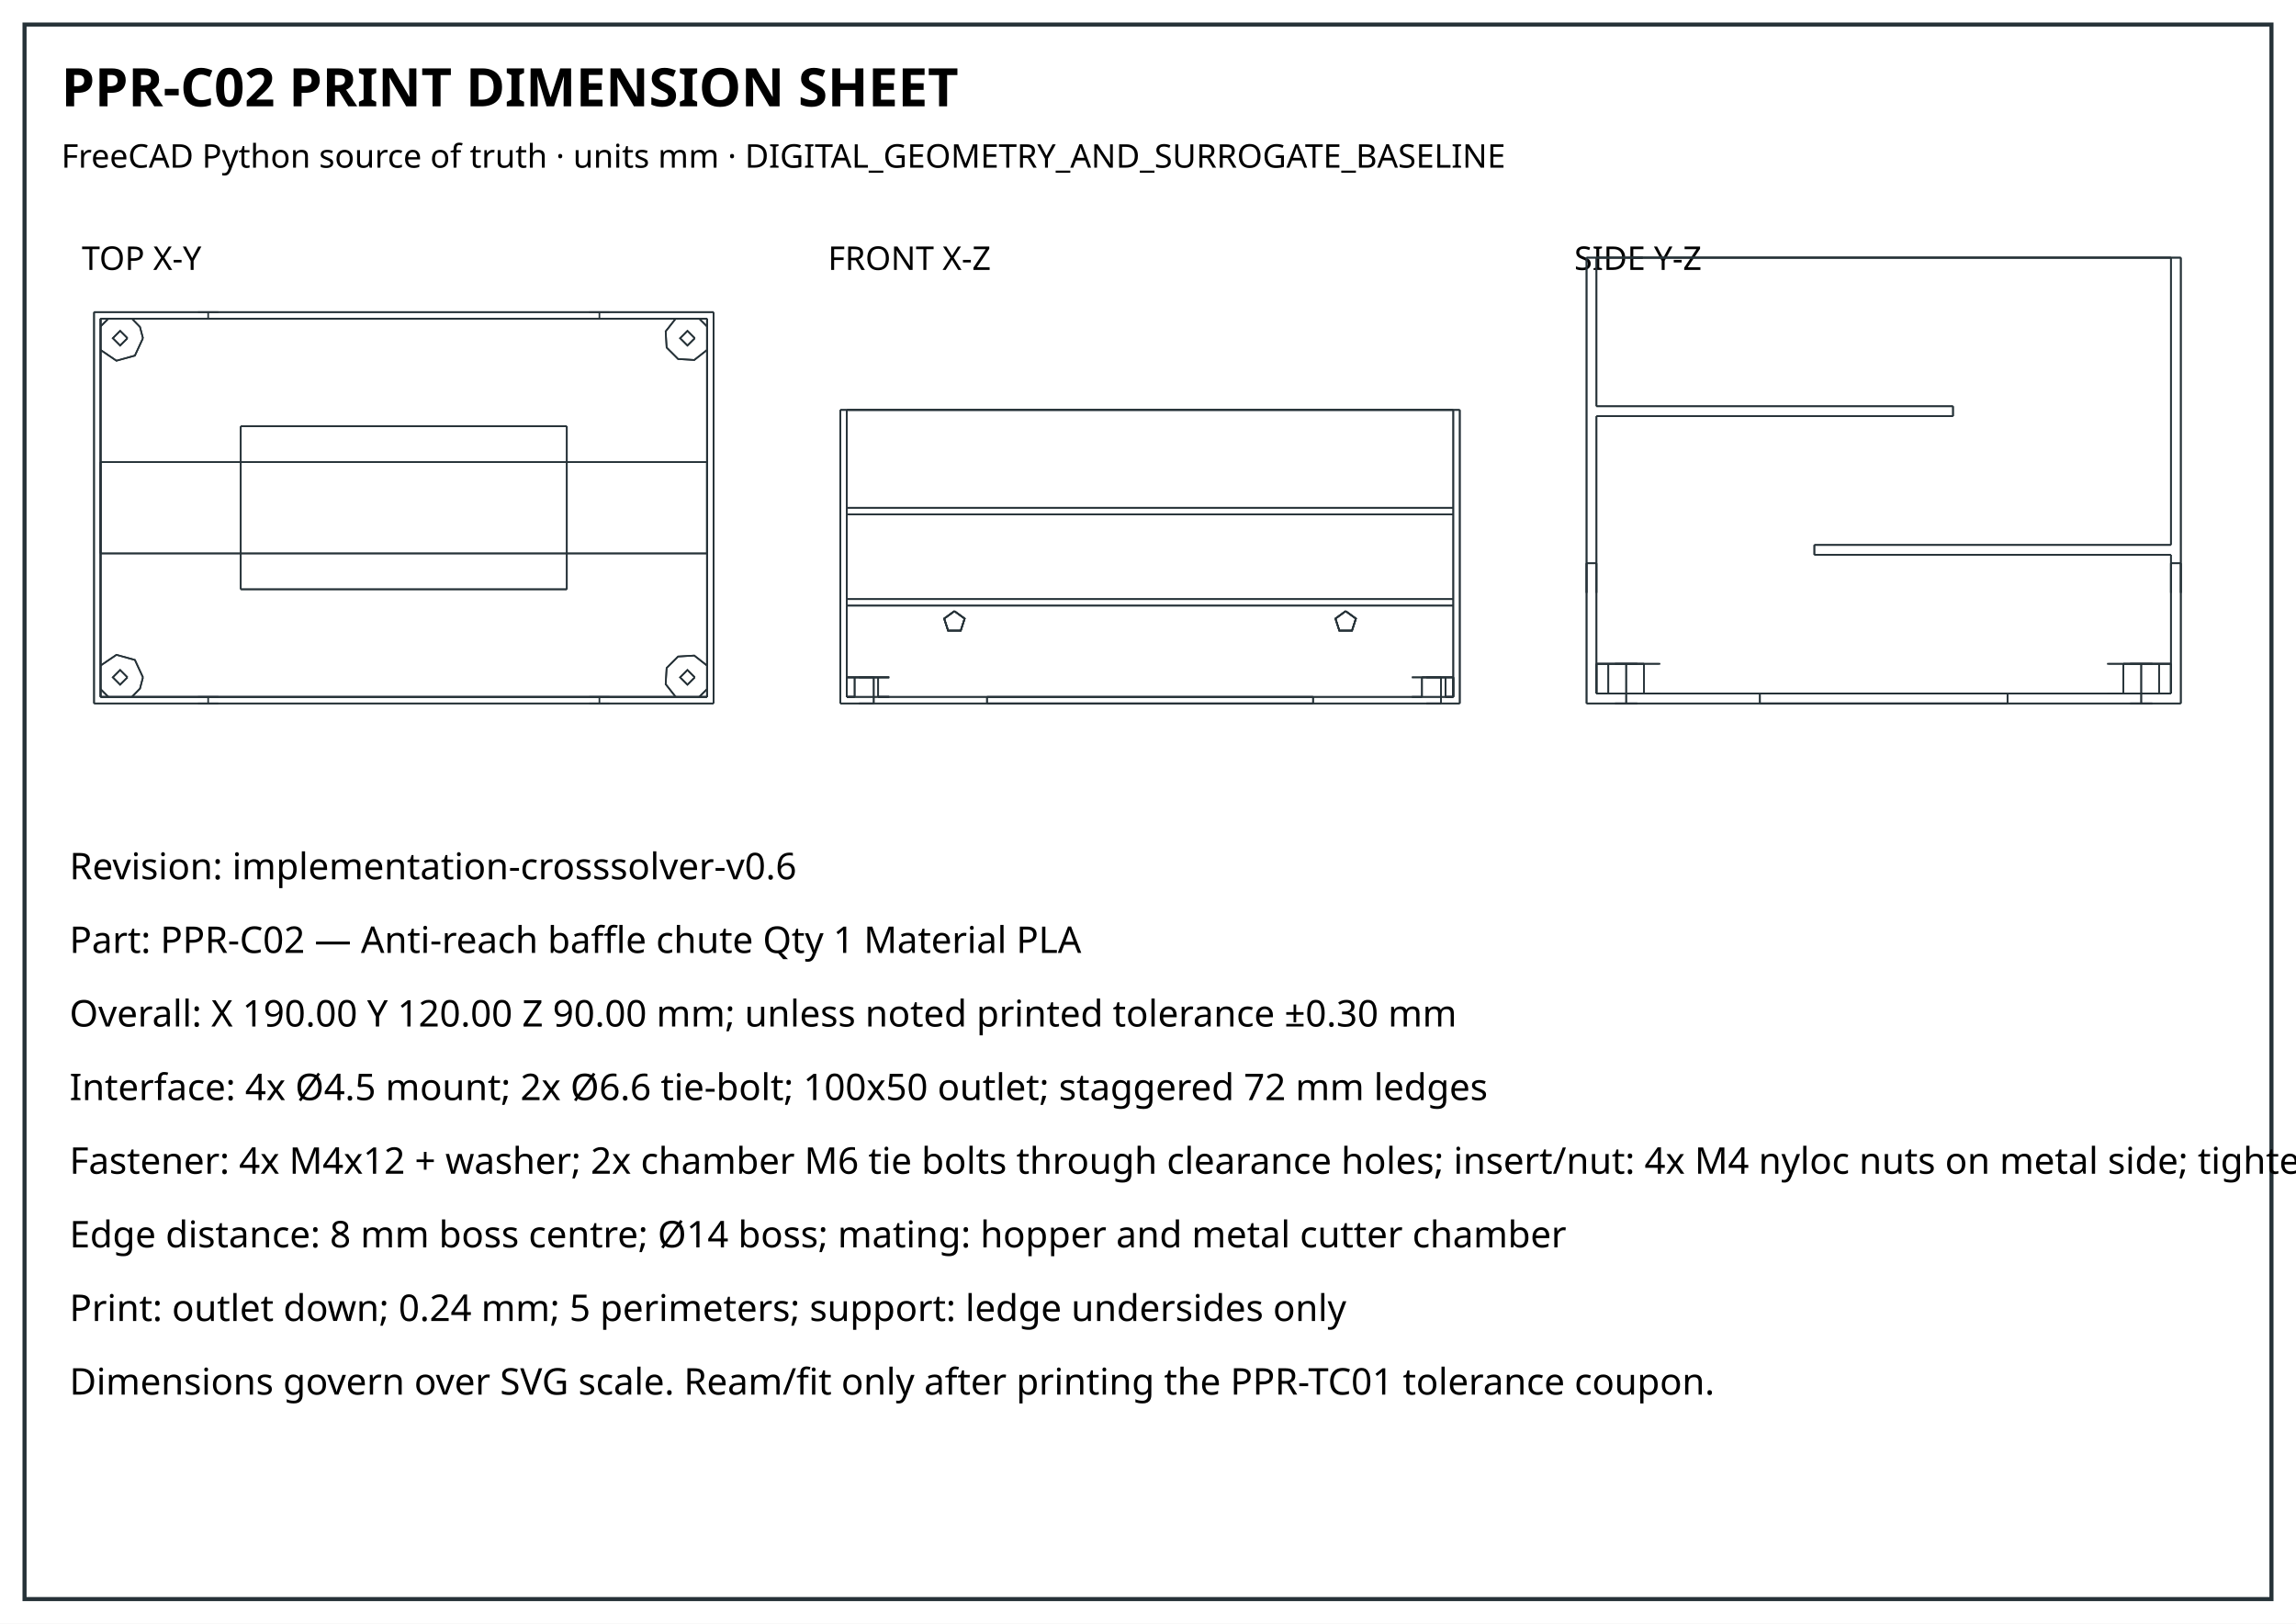
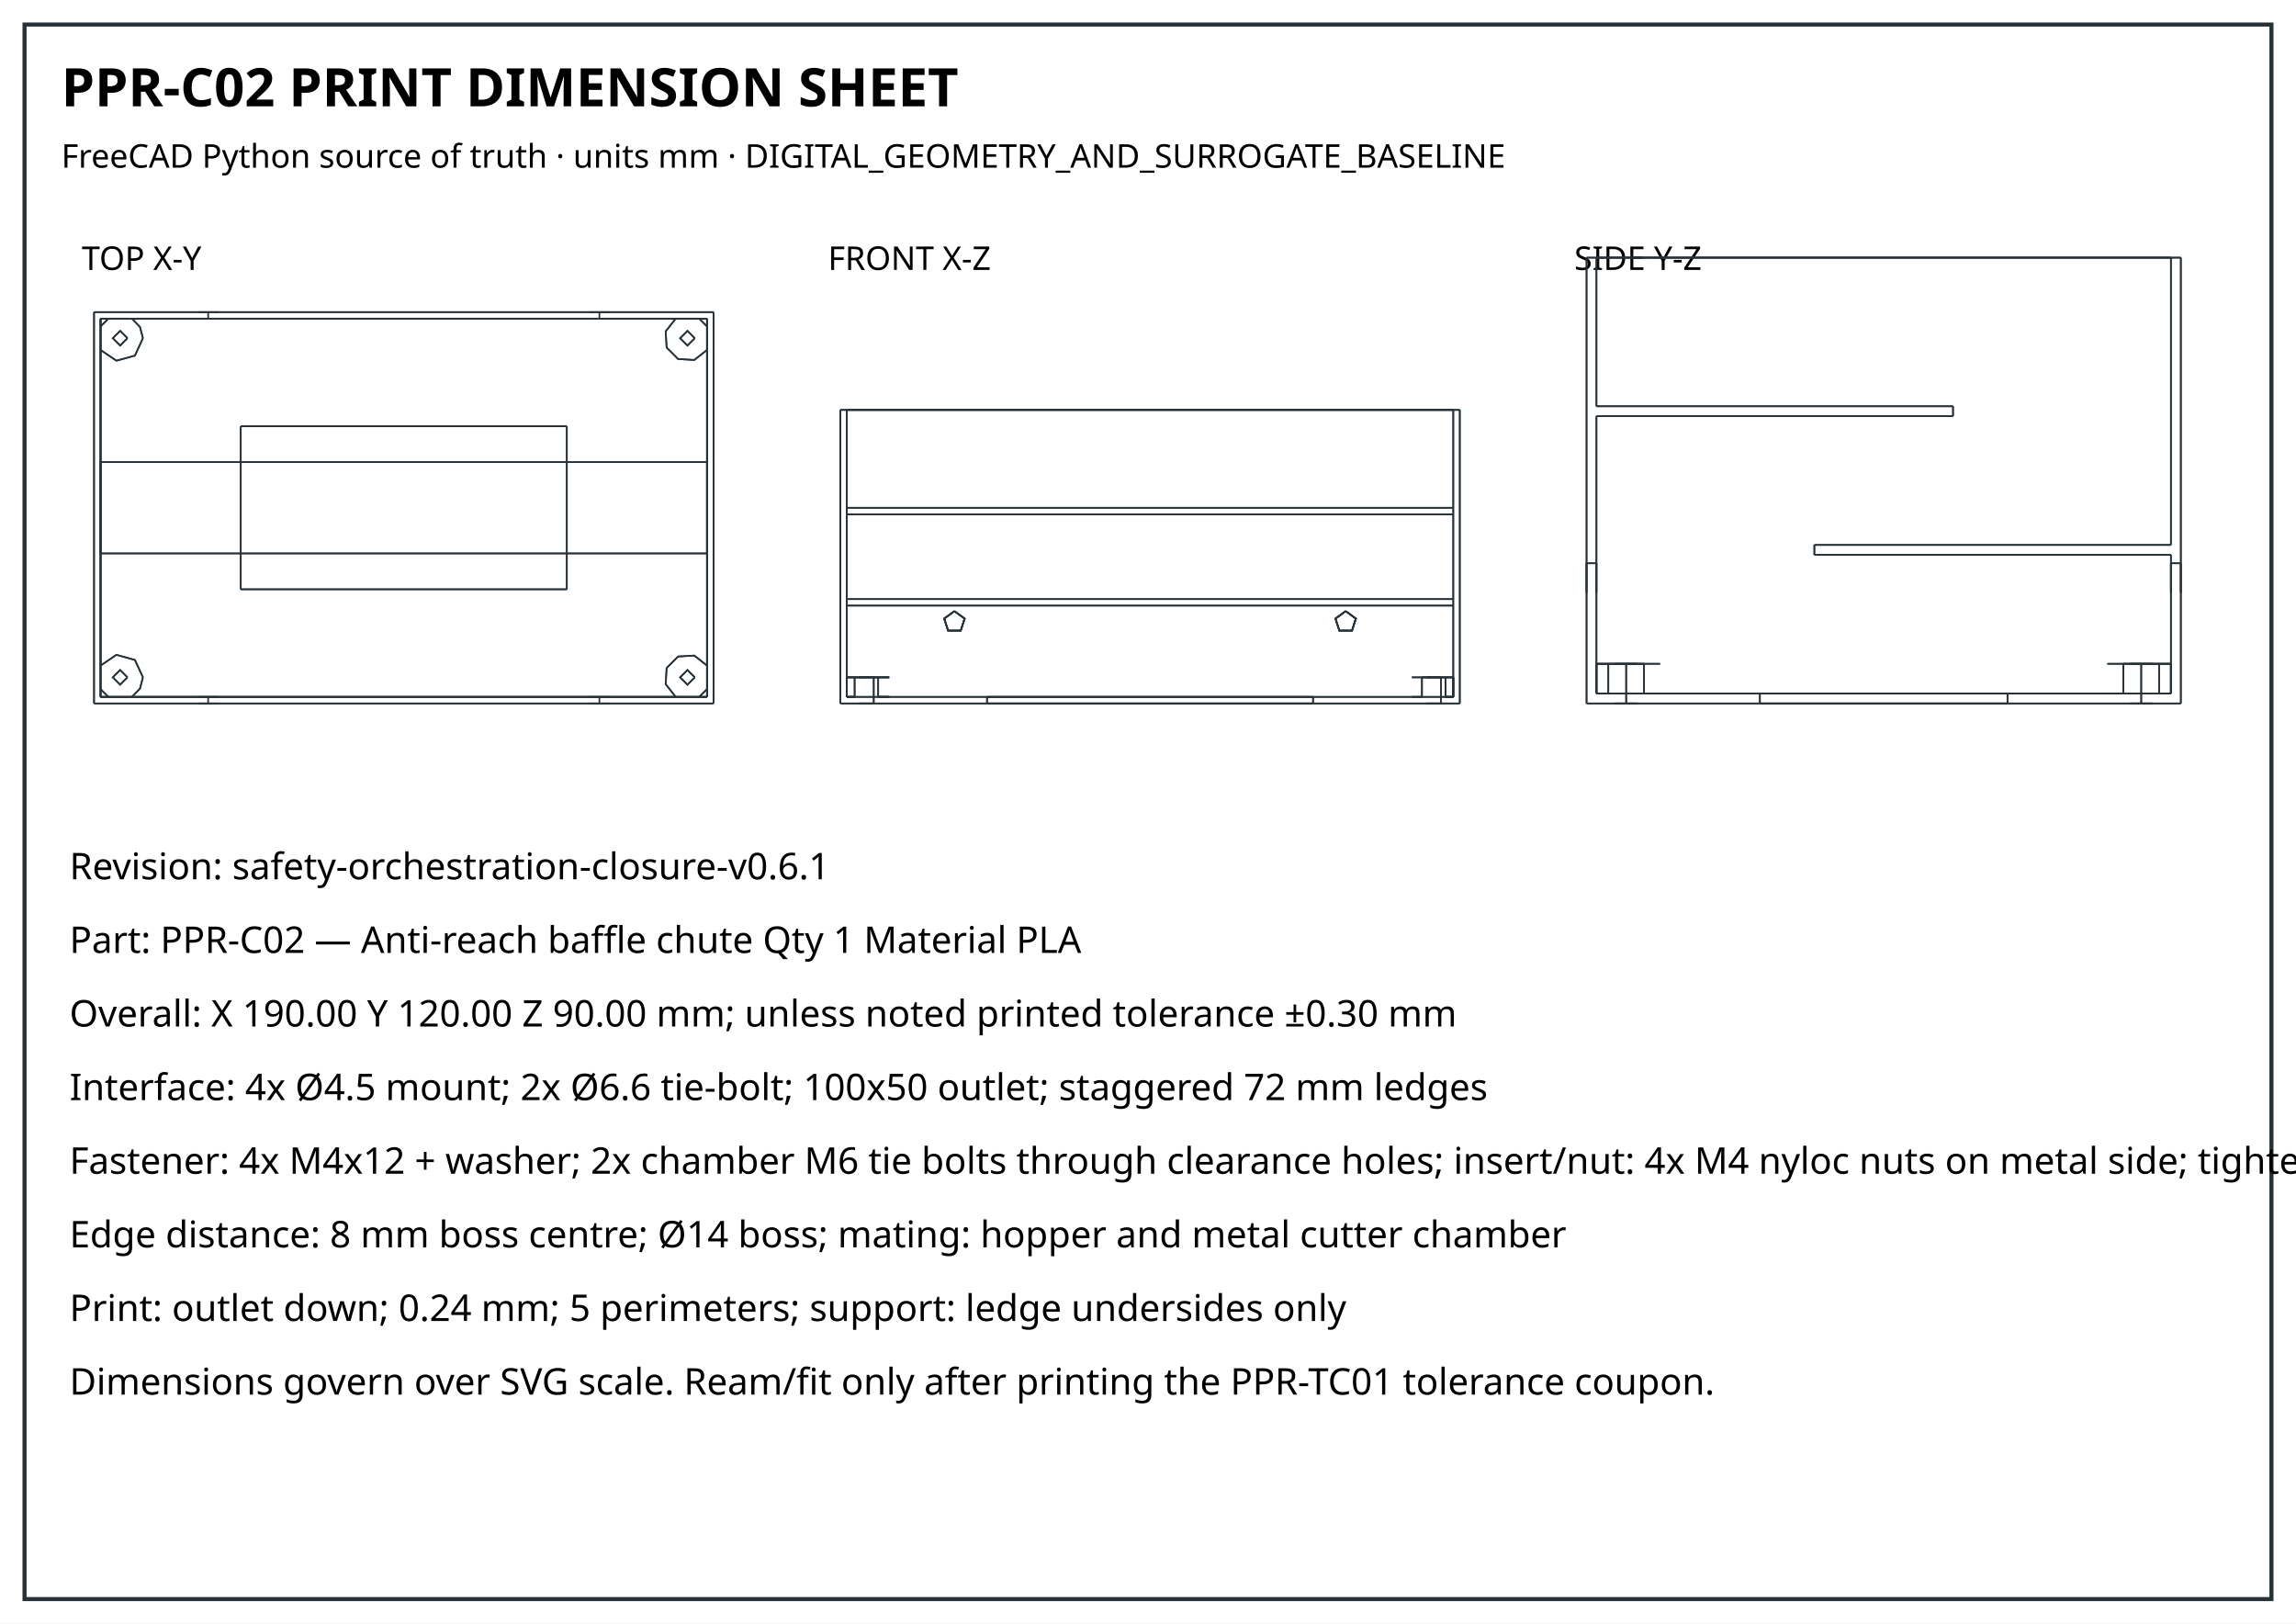
<svg xmlns="http://www.w3.org/2000/svg" width="1123" height="794" viewBox="0 0 1123 794">
  <rect width="1123" height="794" fill="white" />
  <rect x="12" y="12" width="1099" height="770" fill="none" stroke="#263238" stroke-width="2" />
  <text x="30" y="52" font-size="26" font-family="sans-serif" font-weight="bold">PPR-C02 PRINT DIMENSION SHEET</text>
  <text x="30" y="82" font-size="16" font-family="sans-serif">FreeCAD Python source of truth · units mm · DIGITAL_GEOMETRY_AND_SURROGATE_BASELINE</text>
  <g font-family="sans-serif">
    <text x="40" y="132" font-size="16">TOP X-Y</text>
    <polyline points="46.00,344.00 46.00,344.00" fill="none" stroke="#263238" stroke-width="0.8" />
    <polyline points="46.00,344.00 46.00,152.63" fill="none" stroke="#263238" stroke-width="0.8" />
    <polyline points="46.00,152.63 46.00,152.63" fill="none" stroke="#263238" stroke-width="0.8" />
    <polyline points="46.00,344.00 46.00,152.63" fill="none" stroke="#263238" stroke-width="0.8" />
    <polyline points="46.00,344.00 349.00,344.00" fill="none" stroke="#263238" stroke-width="0.8" />
    <polyline points="349.00,344.00 349.00,344.00" fill="none" stroke="#263238" stroke-width="0.8" />
    <polyline points="46.00,344.00 349.00,344.00" fill="none" stroke="#263238" stroke-width="0.8" />
    <polyline points="101.82,344.00 106.82,344.00 104.91,344.00 98.72,344.00 96.81,344.00 101.82,344.00" fill="none" stroke="#263238" stroke-width="0.8" />
    <polyline points="293.18,344.00 298.19,344.00 296.28,344.00 290.09,344.00 288.18,344.00 293.18,344.00" fill="none" stroke="#263238" stroke-width="0.8" />
    <polyline points="46.00,152.63 349.00,152.63" fill="none" stroke="#263238" stroke-width="0.8" />
    <polyline points="349.00,344.00 349.00,152.63" fill="none" stroke="#263238" stroke-width="0.8" />
    <polyline points="345.81,340.81 49.19,340.81" fill="none" stroke="#263238" stroke-width="0.8" />
    <polyline points="345.81,340.81 345.81,155.82" fill="none" stroke="#263238" stroke-width="0.8" />
    <polyline points="345.81,155.82 49.19,155.82" fill="none" stroke="#263238" stroke-width="0.8" />
    <polyline points="49.19,340.81 49.19,155.82" fill="none" stroke="#263238" stroke-width="0.8" />
    <polyline points="46.00,152.63 349.00,152.63" fill="none" stroke="#263238" stroke-width="0.8" />
    <polyline points="349.00,152.63 349.00,152.63" fill="none" stroke="#263238" stroke-width="0.8" />
    <polyline points="101.82,152.63 106.82,152.63 104.91,152.63 98.72,152.63 96.81,152.63 101.82,152.63" fill="none" stroke="#263238" stroke-width="0.8" />
    <polyline points="293.18,152.63 298.19,152.63 296.28,152.63 290.09,152.63 288.18,152.63 293.18,152.63" fill="none" stroke="#263238" stroke-width="0.8" />
    <polyline points="349.00,344.00 349.00,152.63" fill="none" stroke="#263238" stroke-width="0.8" />
    <polyline points="62.35,331.24 58.76,327.65 55.17,331.24 58.76,334.83 62.35,331.24" fill="none" stroke="#263238" stroke-width="0.8" />
    <polyline points="339.83,331.24 336.24,327.65 332.65,331.24 336.24,334.83 339.83,331.24" fill="none" stroke="#263238" stroke-width="0.8" />
    <polyline points="62.35,165.39 58.76,161.80 55.17,165.39 58.76,168.98 62.35,165.39" fill="none" stroke="#263238" stroke-width="0.8" />
    <polyline points="117.76,288.18 117.76,208.45" fill="none" stroke="#263238" stroke-width="0.8" />
    <polyline points="117.76,288.18 277.24,288.18" fill="none" stroke="#263238" stroke-width="0.8" />
    <polyline points="117.76,208.45 277.24,208.45" fill="none" stroke="#263238" stroke-width="0.8" />
    <polyline points="277.24,288.18 277.24,208.45" fill="none" stroke="#263238" stroke-width="0.8" />
    <polyline points="339.83,165.39 336.24,161.80 332.65,165.39 336.24,168.98 339.83,165.39" fill="none" stroke="#263238" stroke-width="0.8" />
    <polyline points="101.82,340.81 106.82,340.81 104.91,340.81 98.72,340.81 96.81,340.81 101.82,340.81" fill="none" stroke="#263238" stroke-width="0.8" />
    <polyline points="101.82,344.00 101.82,340.81" fill="none" stroke="#263238" stroke-width="0.8" />
    <polyline points="293.18,340.81 298.19,340.81 296.28,340.81 290.09,340.81 288.18,340.81 293.18,340.81" fill="none" stroke="#263238" stroke-width="0.8" />
    <polyline points="293.18,344.00 293.18,340.81" fill="none" stroke="#263238" stroke-width="0.8" />
    <polyline points="345.81,340.81 345.81,340.81" fill="none" stroke="#263238" stroke-width="0.8" />
    <polyline points="49.19,340.81 49.19,340.81" fill="none" stroke="#263238" stroke-width="0.8" />
    <polyline points="49.19,340.81 345.81,340.81" fill="none" stroke="#263238" stroke-width="0.8" />
    <polyline points="345.81,340.81 345.81,340.81" fill="none" stroke="#263238" stroke-width="0.8" />
    <polyline points="345.81,340.81 345.81,225.99" fill="none" stroke="#263238" stroke-width="0.8" />
    <polyline points="345.81,225.99 345.81,225.99" fill="none" stroke="#263238" stroke-width="0.8" />
    <polyline points="345.81,340.81 345.81,225.99" fill="none" stroke="#263238" stroke-width="0.8" />
    <polyline points="345.81,155.82 345.81,155.82" fill="none" stroke="#263238" stroke-width="0.8" />
    <polyline points="345.81,270.64 345.81,155.82" fill="none" stroke="#263238" stroke-width="0.8" />
    <polyline points="345.81,270.64 345.81,270.64" fill="none" stroke="#263238" stroke-width="0.8" />
    <polyline points="345.81,270.64 345.81,155.82" fill="none" stroke="#263238" stroke-width="0.8" />
    <polyline points="345.81,155.82 345.81,155.82" fill="none" stroke="#263238" stroke-width="0.8" />
    <polyline points="345.81,159.64 345.81,155.82" fill="none" stroke="#263238" stroke-width="0.8" />
    <polyline points="345.81,159.64 345.81,159.64" fill="none" stroke="#263238" stroke-width="0.8" />
    <polyline points="345.81,159.64 345.81,171.14" fill="none" stroke="#263238" stroke-width="0.8" />
    <polyline points="345.81,171.14 345.81,171.14" fill="none" stroke="#263238" stroke-width="0.8" />
    <polyline points="345.81,325.49 345.81,171.14" fill="none" stroke="#263238" stroke-width="0.8" />
    <polyline points="345.81,325.49 345.81,325.49" fill="none" stroke="#263238" stroke-width="0.8" />
    <polyline points="345.81,325.49 345.81,336.99" fill="none" stroke="#263238" stroke-width="0.8" />
    <polyline points="345.81,336.99 345.81,336.99" fill="none" stroke="#263238" stroke-width="0.8" />
    <polyline points="345.81,340.81 345.81,336.99" fill="none" stroke="#263238" stroke-width="0.8" />
    <polyline points="49.19,155.82 49.19,155.82" fill="none" stroke="#263238" stroke-width="0.8" />
    <polyline points="49.19,155.82 345.81,155.82" fill="none" stroke="#263238" stroke-width="0.8" />
    <polyline points="49.19,340.81 49.19,340.81" fill="none" stroke="#263238" stroke-width="0.8" />
    <polyline points="49.19,340.81 49.19,225.99" fill="none" stroke="#263238" stroke-width="0.8" />
    <polyline points="49.19,225.99 49.19,225.99" fill="none" stroke="#263238" stroke-width="0.8" />
    <polyline points="49.19,340.81 49.19,225.99" fill="none" stroke="#263238" stroke-width="0.8" />
    <polyline points="49.19,270.64 49.19,155.82" fill="none" stroke="#263238" stroke-width="0.8" />
    <polyline points="49.19,270.64 49.19,270.64" fill="none" stroke="#263238" stroke-width="0.8" />
    <polyline points="49.19,270.64 49.19,155.82" fill="none" stroke="#263238" stroke-width="0.8" />
    <polyline points="49.19,155.82 49.19,155.82" fill="none" stroke="#263238" stroke-width="0.8" />
    <polyline points="49.19,159.64 49.19,155.82" fill="none" stroke="#263238" stroke-width="0.8" />
    <polyline points="49.19,159.64 49.19,159.64" fill="none" stroke="#263238" stroke-width="0.8" />
    <polyline points="49.19,159.64 49.19,171.14" fill="none" stroke="#263238" stroke-width="0.8" />
    <polyline points="49.19,171.14 49.19,171.14" fill="none" stroke="#263238" stroke-width="0.8" />
    <polyline points="49.19,325.49 49.19,171.14" fill="none" stroke="#263238" stroke-width="0.8" />
    <polyline points="49.19,325.49 49.19,325.49" fill="none" stroke="#263238" stroke-width="0.8" />
    <polyline points="49.19,325.49 49.19,336.99" fill="none" stroke="#263238" stroke-width="0.8" />
    <polyline points="49.19,336.99 49.19,336.99" fill="none" stroke="#263238" stroke-width="0.8" />
    <polyline points="49.19,340.81 49.19,336.99" fill="none" stroke="#263238" stroke-width="0.8" />
    <polyline points="101.82,155.82 101.82,152.63" fill="none" stroke="#263238" stroke-width="0.8" />
    <polyline points="101.82,155.82 106.82,155.82 104.91,155.82 98.72,155.82 96.81,155.82 101.82,155.82" fill="none" stroke="#263238" stroke-width="0.8" />
    <polyline points="293.18,155.82 293.18,152.63" fill="none" stroke="#263238" stroke-width="0.8" />
    <polyline points="293.18,155.82 298.19,155.82 296.28,155.82 290.09,155.82 288.18,155.82 293.18,155.82" fill="none" stroke="#263238" stroke-width="0.8" />
    <polyline points="62.35,331.24 58.76,327.65 55.17,331.24 58.76,334.83 62.35,331.24" fill="none" stroke="#263238" stroke-width="0.8" />
    <polyline points="62.35,331.24 62.35,331.24" fill="none" stroke="#263238" stroke-width="0.8" />
    <polyline points="339.83,331.24 336.24,327.65 332.65,331.24 336.24,334.83 339.83,331.24" fill="none" stroke="#263238" stroke-width="0.8" />
    <polyline points="339.83,331.24 339.83,331.24" fill="none" stroke="#263238" stroke-width="0.8" />
    <polyline points="62.35,165.39 58.76,161.80 55.17,165.39 58.76,168.98 62.35,165.39" fill="none" stroke="#263238" stroke-width="0.8" />
    <polyline points="62.35,165.39 62.35,165.39" fill="none" stroke="#263238" stroke-width="0.8" />
    <polyline points="117.76,288.18 117.76,288.18" fill="none" stroke="#263238" stroke-width="0.8" />
    <polyline points="117.76,288.18 117.76,208.45" fill="none" stroke="#263238" stroke-width="0.8" />
    <polyline points="117.76,208.45 117.76,208.45" fill="none" stroke="#263238" stroke-width="0.8" />
    <polyline points="277.24,288.18 277.24,288.18" fill="none" stroke="#263238" stroke-width="0.8" />
    <polyline points="117.76,288.18 277.24,288.18" fill="none" stroke="#263238" stroke-width="0.8" />
    <polyline points="277.24,208.45 277.24,208.45" fill="none" stroke="#263238" stroke-width="0.8" />
    <polyline points="117.76,208.45 277.24,208.45" fill="none" stroke="#263238" stroke-width="0.8" />
    <polyline points="277.24,288.18 277.24,208.45" fill="none" stroke="#263238" stroke-width="0.8" />
    <polyline points="339.83,165.39 336.24,161.80 332.65,165.39 336.24,168.98 339.83,165.39" fill="none" stroke="#263238" stroke-width="0.8" />
    <polyline points="339.83,165.39 339.83,165.39" fill="none" stroke="#263238" stroke-width="0.8" />
    <polyline points="341.99,340.81 345.81,340.81" fill="none" stroke="#263238" stroke-width="0.8" />
    <polyline points="49.19,340.81 345.81,340.81" fill="none" stroke="#263238" stroke-width="0.8" />
    <polyline points="341.99,340.81 341.99,340.81" fill="none" stroke="#263238" stroke-width="0.8" />
    <polyline points="330.49,340.81 341.99,340.81" fill="none" stroke="#263238" stroke-width="0.8" />
    <polyline points="49.19,340.81 53.01,340.81" fill="none" stroke="#263238" stroke-width="0.8" />
    <polyline points="330.49,340.81 330.49,340.81" fill="none" stroke="#263238" stroke-width="0.8" />
    <polyline points="53.01,340.81 53.01,340.81" fill="none" stroke="#263238" stroke-width="0.8" />
    <polyline points="64.51,340.81 330.49,340.81" fill="none" stroke="#263238" stroke-width="0.8" />
    <polyline points="53.01,340.81 64.51,340.81" fill="none" stroke="#263238" stroke-width="0.8" />
    <polyline points="64.51,340.81 64.51,340.81" fill="none" stroke="#263238" stroke-width="0.8" />
    <polyline points="49.19,225.99 345.81,225.99" fill="none" stroke="#263238" stroke-width="0.8" />
    <polyline points="49.19,225.99 345.81,225.99" fill="none" stroke="#263238" stroke-width="0.8" />
    <polyline points="49.19,270.64 345.81,270.64" fill="none" stroke="#263238" stroke-width="0.8" />
    <polyline points="49.19,270.64 345.81,270.64" fill="none" stroke="#263238" stroke-width="0.8" />
    <polyline points="49.19,155.82 345.81,155.82" fill="none" stroke="#263238" stroke-width="0.8" />
    <polyline points="341.99,155.82 345.81,155.82" fill="none" stroke="#263238" stroke-width="0.8" />
    <polyline points="341.99,155.82 341.99,155.82" fill="none" stroke="#263238" stroke-width="0.8" />
    <polyline points="330.49,155.82 341.99,155.82" fill="none" stroke="#263238" stroke-width="0.8" />
    <polyline points="49.19,155.82 53.01,155.82" fill="none" stroke="#263238" stroke-width="0.8" />
    <polyline points="330.49,155.82 330.49,155.82" fill="none" stroke="#263238" stroke-width="0.8" />
    <polyline points="53.01,155.82 53.01,155.82" fill="none" stroke="#263238" stroke-width="0.8" />
    <polyline points="64.51,155.82 330.49,155.82" fill="none" stroke="#263238" stroke-width="0.8" />
    <polyline points="53.01,155.82 64.51,155.82" fill="none" stroke="#263238" stroke-width="0.8" />
    <polyline points="64.51,155.82 64.51,155.82" fill="none" stroke="#263238" stroke-width="0.8" />
    <polyline points="345.81,159.64 341.99,155.82" fill="none" stroke="#263238" stroke-width="0.8" />
    <polyline points="345.81,159.64 341.99,155.82" fill="none" stroke="#263238" stroke-width="0.8" />
    <polyline points="330.49,155.82 325.59,162.05 326.06,169.97 331.67,175.57 339.58,176.04 345.81,171.14" fill="none" stroke="#263238" stroke-width="0.8" />
    <polyline points="330.49,155.82 325.59,162.05 326.06,169.97 331.67,175.57 339.58,176.04 345.81,171.14" fill="none" stroke="#263238" stroke-width="0.8" />
    <polyline points="49.19,171.14 56.95,176.40 65.98,173.90 69.92,165.39" fill="none" stroke="#263238" stroke-width="0.8" />
    <polyline points="69.92,165.39 68.47,159.89 64.51,155.82" fill="none" stroke="#263238" stroke-width="0.8" />
    <polyline points="345.81,325.49 339.58,320.59 331.67,321.06 326.06,326.67 325.59,334.58 330.49,340.81" fill="none" stroke="#263238" stroke-width="0.8" />
    <polyline points="64.51,340.81 68.47,336.74 69.92,331.24" fill="none" stroke="#263238" stroke-width="0.8" />
    <polyline points="69.92,331.24 65.98,322.73 56.95,320.23 49.19,325.49" fill="none" stroke="#263238" stroke-width="0.8" />
    <polyline points="345.81,325.49 339.58,320.59 331.67,321.06 326.06,326.67 325.59,334.58 330.49,340.81" fill="none" stroke="#263238" stroke-width="0.8" />
    <polyline points="341.99,340.81 345.81,336.99" fill="none" stroke="#263238" stroke-width="0.8" />
    <polyline points="341.99,340.81 345.81,336.99" fill="none" stroke="#263238" stroke-width="0.8" />
    <polyline points="53.01,155.82 49.19,159.64" fill="none" stroke="#263238" stroke-width="0.8" />
    <polyline points="53.01,155.82 49.19,159.64" fill="none" stroke="#263238" stroke-width="0.8" />
    <polyline points="49.19,171.14 56.95,176.40 65.98,173.90 69.92,165.39" fill="none" stroke="#263238" stroke-width="0.8" />
    <polyline points="69.92,165.39 68.47,159.89 64.51,155.82" fill="none" stroke="#263238" stroke-width="0.8" />
    <polyline points="64.51,340.81 68.47,336.74 69.92,331.24" fill="none" stroke="#263238" stroke-width="0.8" />
    <polyline points="69.92,331.24 65.98,322.73 56.95,320.23 49.19,325.49" fill="none" stroke="#263238" stroke-width="0.8" />
    <polyline points="49.19,336.99 53.01,340.81" fill="none" stroke="#263238" stroke-width="0.8" />
    <polyline points="49.19,336.99 53.01,340.81" fill="none" stroke="#263238" stroke-width="0.8" />
    <text x="405" y="132" font-size="16">FRONT X-Z</text>
    <polyline points="411.00,344.00 411.00,200.47" fill="none" stroke="#263238" stroke-width="0.8" />
    <polyline points="411.00,200.47 411.00,200.47" fill="none" stroke="#263238" stroke-width="0.8" />
    <polyline points="411.00,344.00 411.00,200.47" fill="none" stroke="#263238" stroke-width="0.8" />
    <polyline points="411.00,344.00 411.00,344.00" fill="none" stroke="#263238" stroke-width="0.8" />
    <polyline points="411.00,344.00 714.00,344.00" fill="none" stroke="#263238" stroke-width="0.8" />
    <polyline points="714.00,344.00 714.00,200.47" fill="none" stroke="#263238" stroke-width="0.8" />
    <polyline points="411.00,200.47 714.00,200.47" fill="none" stroke="#263238" stroke-width="0.8" />
    <polyline points="466.82,298.87 471.82,302.51 469.91,308.39 463.72,308.39 461.81,302.51 466.82,298.87" fill="none" stroke="#263238" stroke-width="0.8" />
    <polyline points="658.18,298.87 663.19,302.51 661.28,308.39 655.09,308.39 653.18,302.51 658.18,298.87" fill="none" stroke="#263238" stroke-width="0.8" />
    <polyline points="411.00,200.47 714.00,200.47" fill="none" stroke="#263238" stroke-width="0.8" />
    <polyline points="714.00,200.47 714.00,200.47" fill="none" stroke="#263238" stroke-width="0.8" />
    <polyline points="710.81,200.47 414.19,200.47" fill="none" stroke="#263238" stroke-width="0.8" />
    <polyline points="710.81,200.47 710.81,200.47" fill="none" stroke="#263238" stroke-width="0.8" />
    <polyline points="710.81,200.47 414.19,200.47" fill="none" stroke="#263238" stroke-width="0.8" />
    <polyline points="414.19,200.47 414.19,200.47" fill="none" stroke="#263238" stroke-width="0.8" />
    <polyline points="411.00,344.00 714.00,344.00" fill="none" stroke="#263238" stroke-width="0.8" />
    <polyline points="714.00,344.00 714.00,200.47" fill="none" stroke="#263238" stroke-width="0.8" />
    <polyline points="466.82,298.87 471.82,302.51 469.91,308.39 463.72,308.39 461.81,302.51 466.82,298.87" fill="none" stroke="#263238" stroke-width="0.8" />
    <polyline points="658.18,298.87 663.19,302.51 661.28,308.39 655.09,308.39 653.18,302.51 658.18,298.87" fill="none" stroke="#263238" stroke-width="0.8" />
    <polyline points="714.00,344.00 714.00,344.00" fill="none" stroke="#263238" stroke-width="0.8" />
    <polyline points="427.35,344.00 423.76,344.00 420.17,344.00 423.76,344.00 427.35,344.00" fill="none" stroke="#263238" stroke-width="0.8" />
    <polyline points="704.83,344.00 701.24,344.00 697.65,344.00 701.24,344.00 704.83,344.00" fill="none" stroke="#263238" stroke-width="0.8" />
    <polyline points="427.35,344.00 423.76,344.00 420.17,344.00 423.76,344.00 427.35,344.00" fill="none" stroke="#263238" stroke-width="0.8" />
    <polyline points="482.76,344.00 482.76,344.00" fill="none" stroke="#263238" stroke-width="0.8" />
    <polyline points="482.76,344.00 642.24,344.00" fill="none" stroke="#263238" stroke-width="0.8" />
    <polyline points="482.76,344.00 642.24,344.00" fill="none" stroke="#263238" stroke-width="0.8" />
    <polyline points="642.24,344.00 642.24,344.00" fill="none" stroke="#263238" stroke-width="0.8" />
    <polyline points="704.83,344.00 701.24,344.00 697.65,344.00 701.24,344.00 704.83,344.00" fill="none" stroke="#263238" stroke-width="0.8" />
    <polyline points="466.82,298.87 471.82,302.51 469.91,308.39 463.72,308.39 461.81,302.51 466.82,298.87" fill="none" stroke="#263238" stroke-width="0.8" />
    <polyline points="466.82,298.87 466.82,298.87" fill="none" stroke="#263238" stroke-width="0.8" />
    <polyline points="658.18,298.87 663.19,302.51 661.28,308.39 655.09,308.39 653.18,302.51 658.18,298.87" fill="none" stroke="#263238" stroke-width="0.8" />
    <polyline points="658.18,298.87 658.18,298.87" fill="none" stroke="#263238" stroke-width="0.8" />
    <polyline points="710.81,248.32 710.81,200.47" fill="none" stroke="#263238" stroke-width="0.8" />
    <polyline points="414.19,248.32 414.19,200.47" fill="none" stroke="#263238" stroke-width="0.8" />
    <polyline points="414.19,248.32 710.81,248.32" fill="none" stroke="#263238" stroke-width="0.8" />
    <polyline points="710.81,340.81 710.81,251.51" fill="none" stroke="#263238" stroke-width="0.8" />
    <polyline points="710.81,251.51 710.81,251.51" fill="none" stroke="#263238" stroke-width="0.8" />
    <polyline points="710.81,251.51 710.81,248.32" fill="none" stroke="#263238" stroke-width="0.8" />
    <polyline points="710.81,248.32 710.81,248.32" fill="none" stroke="#263238" stroke-width="0.8" />
    <polyline points="710.81,292.97 710.81,200.47" fill="none" stroke="#263238" stroke-width="0.8" />
    <polyline points="710.81,292.97 710.81,292.97" fill="none" stroke="#263238" stroke-width="0.8" />
    <polyline points="710.81,296.16 710.81,292.97" fill="none" stroke="#263238" stroke-width="0.8" />
    <polyline points="710.81,296.16 710.81,296.16" fill="none" stroke="#263238" stroke-width="0.8" />
    <polyline points="710.81,340.81 710.81,296.16" fill="none" stroke="#263238" stroke-width="0.8" />
    <polyline points="710.81,340.81 710.81,340.81" fill="none" stroke="#263238" stroke-width="0.8" />
    <polyline points="710.81,340.81 710.81,331.24" fill="none" stroke="#263238" stroke-width="0.8" />
    <polyline points="710.81,331.24 710.81,331.24" fill="none" stroke="#263238" stroke-width="0.8" />
    <polyline points="710.81,340.81 710.81,331.24" fill="none" stroke="#263238" stroke-width="0.8" />
    <polyline points="710.81,340.81 710.81,340.81" fill="none" stroke="#263238" stroke-width="0.8" />
    <polyline points="710.81,340.81 710.81,331.24" fill="none" stroke="#263238" stroke-width="0.8" />
    <polyline points="710.81,331.24 710.81,331.24" fill="none" stroke="#263238" stroke-width="0.8" />
    <polyline points="710.81,340.81 710.81,331.24" fill="none" stroke="#263238" stroke-width="0.8" />
    <polyline points="710.81,340.81 710.81,340.81" fill="none" stroke="#263238" stroke-width="0.8" />
    <polyline points="414.19,292.97 414.19,200.47" fill="none" stroke="#263238" stroke-width="0.8" />
    <polyline points="414.19,292.97 710.81,292.97" fill="none" stroke="#263238" stroke-width="0.8" />
    <polyline points="414.19,340.81 414.19,251.51" fill="none" stroke="#263238" stroke-width="0.8" />
    <polyline points="414.19,251.51 414.19,251.51" fill="none" stroke="#263238" stroke-width="0.8" />
    <polyline points="414.19,251.51 414.19,248.32" fill="none" stroke="#263238" stroke-width="0.8" />
    <polyline points="414.19,248.32 414.19,248.32" fill="none" stroke="#263238" stroke-width="0.8" />
    <polyline points="414.19,292.97 414.19,292.97" fill="none" stroke="#263238" stroke-width="0.8" />
    <polyline points="414.19,296.16 414.19,292.97" fill="none" stroke="#263238" stroke-width="0.8" />
    <polyline points="414.19,296.16 414.19,296.16" fill="none" stroke="#263238" stroke-width="0.8" />
    <polyline points="414.19,340.81 414.19,296.16" fill="none" stroke="#263238" stroke-width="0.8" />
    <polyline points="414.19,340.81 414.19,340.81" fill="none" stroke="#263238" stroke-width="0.8" />
    <polyline points="414.19,340.81 414.19,331.24" fill="none" stroke="#263238" stroke-width="0.8" />
    <polyline points="414.19,331.24 414.19,331.24" fill="none" stroke="#263238" stroke-width="0.8" />
    <polyline points="414.19,340.81 414.19,331.24" fill="none" stroke="#263238" stroke-width="0.8" />
    <polyline points="414.19,340.81 414.19,340.81" fill="none" stroke="#263238" stroke-width="0.8" />
    <polyline points="414.19,340.81 414.19,331.24" fill="none" stroke="#263238" stroke-width="0.8" />
    <polyline points="414.19,331.24 414.19,331.24" fill="none" stroke="#263238" stroke-width="0.8" />
    <polyline points="414.19,340.81 414.19,331.24" fill="none" stroke="#263238" stroke-width="0.8" />
    <polyline points="414.19,340.81 414.19,340.81" fill="none" stroke="#263238" stroke-width="0.8" />
    <polyline points="466.82,298.87 466.82,298.87" fill="none" stroke="#263238" stroke-width="0.8" />
    <polyline points="466.82,298.87 471.82,302.51 469.91,308.39 463.72,308.39 461.81,302.51 466.82,298.87" fill="none" stroke="#263238" stroke-width="0.8" />
    <polyline points="658.18,298.87 658.18,298.87" fill="none" stroke="#263238" stroke-width="0.8" />
    <polyline points="658.18,298.87 663.19,302.51 661.28,308.39 655.09,308.39 653.18,302.51 658.18,298.87" fill="none" stroke="#263238" stroke-width="0.8" />
    <polyline points="427.35,331.24 423.76,331.24 420.17,331.24 423.76,331.24 427.35,331.24" fill="none" stroke="#263238" stroke-width="0.8" />
    <polyline points="427.35,344.00 427.35,331.24" fill="none" stroke="#263238" stroke-width="0.8" />
    <polyline points="704.83,331.24 701.24,331.24 697.65,331.24 701.24,331.24 704.83,331.24" fill="none" stroke="#263238" stroke-width="0.8" />
    <polyline points="704.83,344.00 704.83,331.24" fill="none" stroke="#263238" stroke-width="0.8" />
    <polyline points="427.35,331.24 423.76,331.24 420.17,331.24 423.76,331.24 427.35,331.24" fill="none" stroke="#263238" stroke-width="0.8" />
    <polyline points="427.35,344.00 427.35,331.24" fill="none" stroke="#263238" stroke-width="0.8" />
    <polyline points="482.76,344.00 482.76,340.81" fill="none" stroke="#263238" stroke-width="0.8" />
    <polyline points="482.76,340.81 482.76,340.81" fill="none" stroke="#263238" stroke-width="0.8" />
    <polyline points="482.76,344.00 482.76,340.81" fill="none" stroke="#263238" stroke-width="0.8" />
    <polyline points="642.24,344.00 642.24,340.81" fill="none" stroke="#263238" stroke-width="0.8" />
    <polyline points="482.76,340.81 642.24,340.81" fill="none" stroke="#263238" stroke-width="0.8" />
    <polyline points="642.24,344.00 642.24,340.81" fill="none" stroke="#263238" stroke-width="0.8" />
    <polyline points="482.76,340.81 642.24,340.81" fill="none" stroke="#263238" stroke-width="0.8" />
    <polyline points="642.24,340.81 642.24,340.81" fill="none" stroke="#263238" stroke-width="0.8" />
    <polyline points="704.83,331.24 701.24,331.24 697.65,331.24 701.24,331.24 704.83,331.24" fill="none" stroke="#263238" stroke-width="0.8" />
    <polyline points="704.83,344.00 704.83,331.24" fill="none" stroke="#263238" stroke-width="0.8" />
    <polyline points="706.99,340.81 710.81,340.81" fill="none" stroke="#263238" stroke-width="0.8" />
    <polyline points="414.19,251.51 710.81,251.51" fill="none" stroke="#263238" stroke-width="0.8" />
    <polyline points="706.99,340.81 706.99,331.24" fill="none" stroke="#263238" stroke-width="0.8" />
    <polyline points="695.49,331.24 706.99,331.24" fill="none" stroke="#263238" stroke-width="0.8" />
    <polyline points="414.19,340.81 418.01,340.81" fill="none" stroke="#263238" stroke-width="0.8" />
    <polyline points="695.49,340.81 695.49,331.24" fill="none" stroke="#263238" stroke-width="0.8" />
    <polyline points="418.01,340.81 418.01,331.24" fill="none" stroke="#263238" stroke-width="0.8" />
    <polyline points="429.51,340.81 695.49,340.81" fill="none" stroke="#263238" stroke-width="0.8" />
    <polyline points="418.01,331.24 429.51,331.24" fill="none" stroke="#263238" stroke-width="0.8" />
    <polyline points="429.51,340.81 429.51,331.24" fill="none" stroke="#263238" stroke-width="0.8" />
    <polyline points="414.19,248.32 710.81,248.32" fill="none" stroke="#263238" stroke-width="0.8" />
    <polyline points="414.19,251.51 710.81,251.51" fill="none" stroke="#263238" stroke-width="0.8" />
    <polyline points="414.19,292.97 710.81,292.97" fill="none" stroke="#263238" stroke-width="0.8" />
    <polyline points="414.19,296.16 710.81,296.16" fill="none" stroke="#263238" stroke-width="0.8" />
    <polyline points="414.19,296.16 710.81,296.16" fill="none" stroke="#263238" stroke-width="0.8" />
    <polyline points="706.99,340.81 710.81,340.81" fill="none" stroke="#263238" stroke-width="0.8" />
    <polyline points="706.99,340.81 706.99,331.24" fill="none" stroke="#263238" stroke-width="0.8" />
    <polyline points="695.49,331.24 706.99,331.24" fill="none" stroke="#263238" stroke-width="0.8" />
    <polyline points="414.19,340.81 418.01,340.81" fill="none" stroke="#263238" stroke-width="0.8" />
    <polyline points="695.49,340.81 695.49,331.24" fill="none" stroke="#263238" stroke-width="0.8" />
    <polyline points="418.01,340.81 418.01,331.24" fill="none" stroke="#263238" stroke-width="0.8" />
    <polyline points="429.51,340.81 695.49,340.81" fill="none" stroke="#263238" stroke-width="0.8" />
    <polyline points="418.01,331.24 429.51,331.24" fill="none" stroke="#263238" stroke-width="0.8" />
    <polyline points="429.51,340.81 429.51,331.24" fill="none" stroke="#263238" stroke-width="0.8" />
    <polyline points="710.81,340.81 706.99,340.81" fill="none" stroke="#263238" stroke-width="0.8" />
    <polyline points="710.81,331.24 706.99,331.24" fill="none" stroke="#263238" stroke-width="0.8" />
    <polyline points="695.49,331.24 690.59,331.24 691.06,331.24 696.67,331.24 704.58,331.24 710.81,331.24" fill="none" stroke="#263238" stroke-width="0.8" />
    <polyline points="695.49,340.81 690.59,340.81 691.06,340.81 696.67,340.81 704.58,340.81 710.81,340.81" fill="none" stroke="#263238" stroke-width="0.8" />
    <polyline points="414.19,340.81 421.95,340.81 430.98,340.81 434.92,340.81" fill="none" stroke="#263238" stroke-width="0.8" />
    <polyline points="434.92,340.81 433.47,340.81 429.51,340.81" fill="none" stroke="#263238" stroke-width="0.8" />
    <polyline points="710.81,340.81 704.58,340.81 696.67,340.81 691.06,340.81 690.59,340.81 695.49,340.81" fill="none" stroke="#263238" stroke-width="0.8" />
    <polyline points="429.51,340.81 433.47,340.81 434.92,340.81" fill="none" stroke="#263238" stroke-width="0.8" />
    <polyline points="434.92,340.81 430.98,340.81 421.95,340.81 414.19,340.81" fill="none" stroke="#263238" stroke-width="0.8" />
    <polyline points="710.81,331.24 704.58,331.24 696.67,331.24 691.06,331.24 690.59,331.24 695.49,331.24" fill="none" stroke="#263238" stroke-width="0.8" />
    <polyline points="706.99,331.24 710.81,331.24" fill="none" stroke="#263238" stroke-width="0.8" />
    <polyline points="706.99,340.81 710.81,340.81" fill="none" stroke="#263238" stroke-width="0.8" />
    <polyline points="418.01,340.81 414.19,340.81" fill="none" stroke="#263238" stroke-width="0.8" />
    <polyline points="418.01,331.24 414.19,331.24" fill="none" stroke="#263238" stroke-width="0.8" />
    <polyline points="414.19,331.24 421.95,331.24 430.98,331.24 434.92,331.24" fill="none" stroke="#263238" stroke-width="0.8" />
    <polyline points="434.92,331.24 433.47,331.24 429.51,331.24" fill="none" stroke="#263238" stroke-width="0.8" />
    <polyline points="429.51,331.24 433.47,331.24 434.92,331.24" fill="none" stroke="#263238" stroke-width="0.8" />
    <polyline points="434.92,331.24 430.98,331.24 421.95,331.24 414.19,331.24" fill="none" stroke="#263238" stroke-width="0.8" />
    <polyline points="414.19,331.24 418.01,331.24" fill="none" stroke="#263238" stroke-width="0.8" />
    <polyline points="414.19,340.81 418.01,340.81" fill="none" stroke="#263238" stroke-width="0.8" />
    <text x="770" y="132" font-size="16">SIDE Y-Z</text>
    <polyline points="776.00,344.00 776.00,126.00" fill="none" stroke="#263238" stroke-width="0.8" />
    <polyline points="776.00,126.00 1066.67,126.00" fill="none" stroke="#263238" stroke-width="0.8" />
    <polyline points="1066.67,344.00 1066.67,126.00" fill="none" stroke="#263238" stroke-width="0.8" />
    <polyline points="776.00,344.00 1066.67,344.00" fill="none" stroke="#263238" stroke-width="0.8" />
    <polyline points="776.00,344.00 776.00,344.00" fill="none" stroke="#263238" stroke-width="0.8" />
    <polyline points="776.00,344.00 776.00,126.00" fill="none" stroke="#263238" stroke-width="0.8" />
    <polyline points="776.00,126.00 776.00,126.00" fill="none" stroke="#263238" stroke-width="0.8" />
    <polyline points="776.00,275.45 776.00,280.97 776.00,289.91 776.00,289.91 776.00,280.97 776.00,275.45" fill="none" stroke="#263238" stroke-width="0.8" />
    <polyline points="776.00,275.45 776.00,280.97 776.00,289.91 776.00,289.91 776.00,280.97 776.00,275.45" fill="none" stroke="#263238" stroke-width="0.8" />
    <polyline points="1066.67,126.00 1066.67,126.00" fill="none" stroke="#263238" stroke-width="0.8" />
    <polyline points="776.00,126.00 1066.67,126.00" fill="none" stroke="#263238" stroke-width="0.8" />
    <polyline points="780.84,126.00 780.84,126.00" fill="none" stroke="#263238" stroke-width="0.8" />
    <polyline points="780.84,126.00 1061.82,126.00" fill="none" stroke="#263238" stroke-width="0.8" />
    <polyline points="1061.82,126.00 1061.82,126.00" fill="none" stroke="#263238" stroke-width="0.8" />
    <polyline points="780.84,126.00 1061.82,126.00" fill="none" stroke="#263238" stroke-width="0.8" />
    <polyline points="1066.67,344.00 1066.67,344.00" fill="none" stroke="#263238" stroke-width="0.8" />
    <polyline points="1066.67,344.00 1066.67,126.00" fill="none" stroke="#263238" stroke-width="0.8" />
    <polyline points="1066.67,275.45 1066.67,280.97 1066.67,289.91 1066.67,289.91 1066.67,280.97 1066.67,275.45" fill="none" stroke="#263238" stroke-width="0.8" />
    <polyline points="1066.67,275.45 1066.67,280.97 1066.67,289.91 1066.67,289.91 1066.67,280.97 1066.67,275.45" fill="none" stroke="#263238" stroke-width="0.8" />
    <polyline points="776.00,344.00 1066.67,344.00" fill="none" stroke="#263238" stroke-width="0.8" />
    <polyline points="795.38,344.00 800.83,344.00 795.38,344.00 789.93,344.00 795.38,344.00" fill="none" stroke="#263238" stroke-width="0.8" />
    <polyline points="795.38,344.00 800.83,344.00 795.38,344.00 789.93,344.00 795.38,344.00" fill="none" stroke="#263238" stroke-width="0.8" />
    <polyline points="1047.29,344.00 1052.74,344.00 1047.29,344.00 1041.84,344.00 1047.29,344.00" fill="none" stroke="#263238" stroke-width="0.8" />
    <polyline points="860.78,344.00 981.89,344.00" fill="none" stroke="#263238" stroke-width="0.8" />
    <polyline points="860.78,344.00 860.78,344.00" fill="none" stroke="#263238" stroke-width="0.8" />
    <polyline points="981.89,344.00 981.89,344.00" fill="none" stroke="#263238" stroke-width="0.8" />
    <polyline points="860.78,344.00 981.89,344.00" fill="none" stroke="#263238" stroke-width="0.8" />
    <polyline points="1047.29,344.00 1052.74,344.00 1047.29,344.00 1041.84,344.00 1047.29,344.00" fill="none" stroke="#263238" stroke-width="0.8" />
    <polyline points="780.84,275.45 780.84,280.97 780.84,289.91 780.84,289.91 780.84,280.97 780.84,275.45" fill="none" stroke="#263238" stroke-width="0.8" />
    <polyline points="776.00,275.45 780.84,275.45" fill="none" stroke="#263238" stroke-width="0.8" />
    <polyline points="780.84,275.45 780.84,280.97 780.84,289.91 780.84,289.91 780.84,280.97 780.84,275.45" fill="none" stroke="#263238" stroke-width="0.8" />
    <polyline points="776.00,275.45 780.84,275.45" fill="none" stroke="#263238" stroke-width="0.8" />
    <polyline points="780.84,198.67 780.84,126.00" fill="none" stroke="#263238" stroke-width="0.8" />
    <polyline points="780.84,198.67 780.84,126.00" fill="none" stroke="#263238" stroke-width="0.8" />
    <polyline points="780.84,198.67 780.84,198.67" fill="none" stroke="#263238" stroke-width="0.8" />
    <polyline points="780.84,339.16 780.84,203.51" fill="none" stroke="#263238" stroke-width="0.8" />
    <polyline points="780.84,203.51 955.24,203.51" fill="none" stroke="#263238" stroke-width="0.8" />
    <polyline points="955.24,203.51 955.24,198.67" fill="none" stroke="#263238" stroke-width="0.8" />
    <polyline points="780.84,198.67 955.24,198.67" fill="none" stroke="#263238" stroke-width="0.8" />
    <polyline points="1061.82,266.49 1061.82,126.00" fill="none" stroke="#263238" stroke-width="0.8" />
    <polyline points="887.42,266.49 1061.82,266.49" fill="none" stroke="#263238" stroke-width="0.8" />
    <polyline points="887.42,271.33 887.42,266.49" fill="none" stroke="#263238" stroke-width="0.8" />
    <polyline points="887.42,271.33 1061.82,271.33" fill="none" stroke="#263238" stroke-width="0.8" />
    <polyline points="1061.82,339.16 1061.82,271.33" fill="none" stroke="#263238" stroke-width="0.8" />
    <polyline points="1056.02,339.16 1061.82,339.16" fill="none" stroke="#263238" stroke-width="0.8" />
    <polyline points="1056.02,339.16 1056.02,324.62" fill="none" stroke="#263238" stroke-width="0.8" />
    <polyline points="1056.02,324.62 1038.56,324.62" fill="none" stroke="#263238" stroke-width="0.8" />
    <polyline points="1038.56,339.16 1038.56,324.62" fill="none" stroke="#263238" stroke-width="0.8" />
    <polyline points="804.11,339.16 1038.56,339.16" fill="none" stroke="#263238" stroke-width="0.8" />
    <polyline points="804.11,339.16 804.11,324.62" fill="none" stroke="#263238" stroke-width="0.8" />
    <polyline points="804.11,324.62 786.64,324.62" fill="none" stroke="#263238" stroke-width="0.8" />
    <polyline points="786.64,339.16 786.64,324.62" fill="none" stroke="#263238" stroke-width="0.8" />
    <polyline points="780.84,339.16 786.64,339.16" fill="none" stroke="#263238" stroke-width="0.8" />
    <polyline points="1061.82,266.49 1061.82,126.00" fill="none" stroke="#263238" stroke-width="0.8" />
    <polyline points="1061.82,266.49 1061.82,266.49" fill="none" stroke="#263238" stroke-width="0.8" />
    <polyline points="780.84,339.16 780.84,203.51" fill="none" stroke="#263238" stroke-width="0.8" />
    <polyline points="780.84,203.51 955.24,203.51" fill="none" stroke="#263238" stroke-width="0.8" />
    <polyline points="955.24,203.51 955.24,198.67" fill="none" stroke="#263238" stroke-width="0.8" />
    <polyline points="780.84,198.67 955.24,198.67" fill="none" stroke="#263238" stroke-width="0.8" />
    <polyline points="887.42,266.49 1061.82,266.49" fill="none" stroke="#263238" stroke-width="0.8" />
    <polyline points="887.42,271.33 887.42,266.49" fill="none" stroke="#263238" stroke-width="0.8" />
    <polyline points="887.42,271.33 1061.82,271.33" fill="none" stroke="#263238" stroke-width="0.8" />
    <polyline points="1061.82,339.16 1061.82,271.33" fill="none" stroke="#263238" stroke-width="0.8" />
    <polyline points="1056.02,339.16 1061.82,339.16" fill="none" stroke="#263238" stroke-width="0.8" />
    <polyline points="1056.02,339.16 1056.02,324.62" fill="none" stroke="#263238" stroke-width="0.8" />
    <polyline points="1056.02,324.62 1038.56,324.62" fill="none" stroke="#263238" stroke-width="0.8" />
    <polyline points="1038.56,339.16 1038.56,324.62" fill="none" stroke="#263238" stroke-width="0.8" />
    <polyline points="804.11,339.16 1038.56,339.16" fill="none" stroke="#263238" stroke-width="0.8" />
    <polyline points="804.11,339.16 804.11,324.62" fill="none" stroke="#263238" stroke-width="0.8" />
    <polyline points="804.11,324.62 786.64,324.62" fill="none" stroke="#263238" stroke-width="0.8" />
    <polyline points="786.64,339.16 786.64,324.62" fill="none" stroke="#263238" stroke-width="0.8" />
    <polyline points="780.84,339.16 786.64,339.16" fill="none" stroke="#263238" stroke-width="0.8" />
    <polyline points="1061.82,275.45 1066.67,275.45" fill="none" stroke="#263238" stroke-width="0.8" />
    <polyline points="1061.82,275.45 1061.82,280.97 1061.82,289.91 1061.82,289.91 1061.82,280.97 1061.82,275.45" fill="none" stroke="#263238" stroke-width="0.8" />
    <polyline points="1061.82,275.45 1066.67,275.45" fill="none" stroke="#263238" stroke-width="0.8" />
    <polyline points="1061.82,275.45 1061.82,280.97 1061.82,289.91 1061.82,289.91 1061.82,280.97 1061.82,275.45" fill="none" stroke="#263238" stroke-width="0.8" />
    <polyline points="795.38,324.62 800.83,324.62 795.38,324.62 789.93,324.62 795.38,324.62" fill="none" stroke="#263238" stroke-width="0.8" />
    <polyline points="795.38,344.00 795.38,324.62" fill="none" stroke="#263238" stroke-width="0.8" />
    <polyline points="795.38,324.62 800.83,324.62 795.38,324.62 789.93,324.62 795.38,324.62" fill="none" stroke="#263238" stroke-width="0.8" />
    <polyline points="795.38,344.00 795.38,324.62" fill="none" stroke="#263238" stroke-width="0.8" />
    <polyline points="1047.29,324.62 1052.74,324.62 1047.29,324.62 1041.84,324.62 1047.29,324.62" fill="none" stroke="#263238" stroke-width="0.8" />
    <polyline points="1047.29,344.00 1047.29,324.62" fill="none" stroke="#263238" stroke-width="0.8" />
    <polyline points="860.78,344.00 860.78,339.16" fill="none" stroke="#263238" stroke-width="0.8" />
    <polyline points="860.78,339.16 981.89,339.16" fill="none" stroke="#263238" stroke-width="0.8" />
    <polyline points="981.89,344.00 981.89,339.16" fill="none" stroke="#263238" stroke-width="0.8" />
    <polyline points="860.78,344.00 860.78,339.16" fill="none" stroke="#263238" stroke-width="0.8" />
    <polyline points="860.78,339.16 860.78,339.16" fill="none" stroke="#263238" stroke-width="0.8" />
    <polyline points="981.89,344.00 981.89,339.16" fill="none" stroke="#263238" stroke-width="0.8" />
    <polyline points="981.89,339.16 981.89,339.16" fill="none" stroke="#263238" stroke-width="0.8" />
    <polyline points="860.78,339.16 981.89,339.16" fill="none" stroke="#263238" stroke-width="0.8" />
    <polyline points="1047.29,324.62 1052.74,324.62 1047.29,324.62 1041.84,324.62 1047.29,324.62" fill="none" stroke="#263238" stroke-width="0.8" />
    <polyline points="1047.29,344.00 1047.29,324.62" fill="none" stroke="#263238" stroke-width="0.8" />
    <polyline points="780.84,339.16 780.84,339.16" fill="none" stroke="#263238" stroke-width="0.8" />
    <polyline points="780.84,203.51 780.84,203.51" fill="none" stroke="#263238" stroke-width="0.8" />
    <polyline points="780.84,339.16 780.84,324.62" fill="none" stroke="#263238" stroke-width="0.8" />
    <polyline points="780.84,324.62 780.84,324.62" fill="none" stroke="#263238" stroke-width="0.8" />
    <polyline points="780.84,339.16 780.84,339.16" fill="none" stroke="#263238" stroke-width="0.8" />
    <polyline points="780.84,339.16 780.84,324.62" fill="none" stroke="#263238" stroke-width="0.8" />
    <polyline points="780.84,339.16 780.84,324.62" fill="none" stroke="#263238" stroke-width="0.8" />
    <polyline points="780.84,339.16 780.84,339.16" fill="none" stroke="#263238" stroke-width="0.8" />
    <polyline points="780.84,324.62 780.84,324.62" fill="none" stroke="#263238" stroke-width="0.8" />
    <polyline points="780.84,339.16 780.84,324.62" fill="none" stroke="#263238" stroke-width="0.8" />
    <polyline points="955.24,198.67 955.24,198.67" fill="none" stroke="#263238" stroke-width="0.8" />
    <polyline points="955.24,203.51 955.24,203.51" fill="none" stroke="#263238" stroke-width="0.8" />
    <polyline points="887.42,266.49 887.42,266.49" fill="none" stroke="#263238" stroke-width="0.8" />
    <polyline points="887.42,271.33 887.42,271.33" fill="none" stroke="#263238" stroke-width="0.8" />
    <polyline points="1061.82,271.33 1061.82,271.33" fill="none" stroke="#263238" stroke-width="0.8" />
    <polyline points="1061.82,339.16 1061.82,339.16" fill="none" stroke="#263238" stroke-width="0.8" />
    <polyline points="1061.82,339.16 1061.82,324.62" fill="none" stroke="#263238" stroke-width="0.8" />
    <polyline points="1061.82,324.62 1061.82,324.62" fill="none" stroke="#263238" stroke-width="0.8" />
    <polyline points="1061.82,339.16 1061.82,339.16" fill="none" stroke="#263238" stroke-width="0.8" />
    <polyline points="1061.82,339.16 1061.82,324.62" fill="none" stroke="#263238" stroke-width="0.8" />
    <polyline points="1061.82,339.16 1061.82,324.62" fill="none" stroke="#263238" stroke-width="0.8" />
    <polyline points="1061.82,339.16 1061.82,339.16" fill="none" stroke="#263238" stroke-width="0.8" />
    <polyline points="1061.82,324.62 1061.82,324.62" fill="none" stroke="#263238" stroke-width="0.8" />
    <polyline points="1061.82,339.16 1061.82,324.62" fill="none" stroke="#263238" stroke-width="0.8" />
    <polyline points="1056.02,339.16 1061.82,339.16" fill="none" stroke="#263238" stroke-width="0.8" />
    <polyline points="1056.02,324.62 1061.82,324.62" fill="none" stroke="#263238" stroke-width="0.8" />
    <polyline points="1061.82,324.62 1052.36,324.62 1040.34,324.62 1031.82,324.62 1031.11,324.62 1038.56,324.62" fill="none" stroke="#263238" stroke-width="0.8" />
    <polyline points="1061.82,339.16 1052.36,339.16 1040.34,339.16 1031.82,339.16 1031.11,339.16 1038.56,339.16" fill="none" stroke="#263238" stroke-width="0.8" />
    <polyline points="1038.56,339.16 1030.56,339.16 1034.36,339.16 1047.29,339.16" fill="none" stroke="#263238" stroke-width="0.8" />
    <polyline points="1047.29,339.16 1055.64,339.16 1061.82,339.16" fill="none" stroke="#263238" stroke-width="0.8" />
    <polyline points="804.11,339.16 811.56,339.16 810.84,339.16 802.33,339.16 790.31,339.16 780.84,339.16" fill="none" stroke="#263238" stroke-width="0.8" />
    <polyline points="780.84,339.16 787.03,339.16 795.38,339.16" fill="none" stroke="#263238" stroke-width="0.8" />
    <polyline points="795.38,339.16 808.30,339.16 812.11,339.16 804.11,339.16" fill="none" stroke="#263238" stroke-width="0.8" />
    <polyline points="804.11,324.62 811.56,324.62 810.84,324.62 802.33,324.62 790.31,324.62 780.84,324.62" fill="none" stroke="#263238" stroke-width="0.8" />
    <polyline points="780.84,324.62 786.64,324.62" fill="none" stroke="#263238" stroke-width="0.8" />
    <polyline points="780.84,339.16 786.64,339.16" fill="none" stroke="#263238" stroke-width="0.8" />
    <polyline points="1061.82,339.16 1056.02,339.16" fill="none" stroke="#263238" stroke-width="0.8" />
    <polyline points="1061.82,324.62 1056.02,324.62" fill="none" stroke="#263238" stroke-width="0.8" />
    <polyline points="1038.56,324.62 1030.56,324.62 1034.36,324.62 1047.29,324.62" fill="none" stroke="#263238" stroke-width="0.8" />
    <polyline points="1047.29,324.62 1055.64,324.62 1061.82,324.62" fill="none" stroke="#263238" stroke-width="0.8" />
    <polyline points="780.84,324.62 787.03,324.62 795.38,324.62" fill="none" stroke="#263238" stroke-width="0.8" />
    <polyline points="795.38,324.62 808.30,324.62 812.11,324.62 804.11,324.62" fill="none" stroke="#263238" stroke-width="0.8" />
    <polyline points="786.64,324.62 780.84,324.62" fill="none" stroke="#263238" stroke-width="0.8" />
    <polyline points="786.64,339.16 780.84,339.16" fill="none" stroke="#263238" stroke-width="0.8" />
-     <text x="34" y="430" font-size="18">Revision: implementation-crosssolver-v0.6</text>
+     <text x="34" y="430" font-size="18">Revision: safety-orchestration-closure-v0.6.1</text>
    <text x="34" y="466" font-size="18">Part: PPR-C02 — Anti-reach baffle chute  Qty 1  Material PLA</text>
    <text x="34" y="502" font-size="18">Overall: X 190.00  Y 120.00  Z 90.00 mm; unless noted printed tolerance ±0.30 mm</text>
    <text x="34" y="538" font-size="18">Interface: 4x Ø4.5 mount; 2x Ø6.6 tie-bolt; 100x50 outlet; staggered 72 mm ledges</text>
    <text x="34" y="574" font-size="18">Fastener: 4x M4x12 + washer; 2x chamber M6 tie bolts through clearance holes; insert/nut: 4x M4 nyloc nuts on metal side; tightening: M4 1.2 N.m; M6 6 N.m</text>
    <text x="34" y="610" font-size="18">Edge distance: 8 mm boss centre; Ø14 boss; mating: hopper and metal cutter chamber</text>
    <text x="34" y="646" font-size="18">Print: outlet down; 0.24 mm; 5 perimeters; support: ledge undersides only</text>
    <text x="34" y="682" font-size="18">Dimensions govern over SVG scale. Ream/fit only after printing the PPR-TC01 tolerance coupon.</text>
  </g>
</svg>
